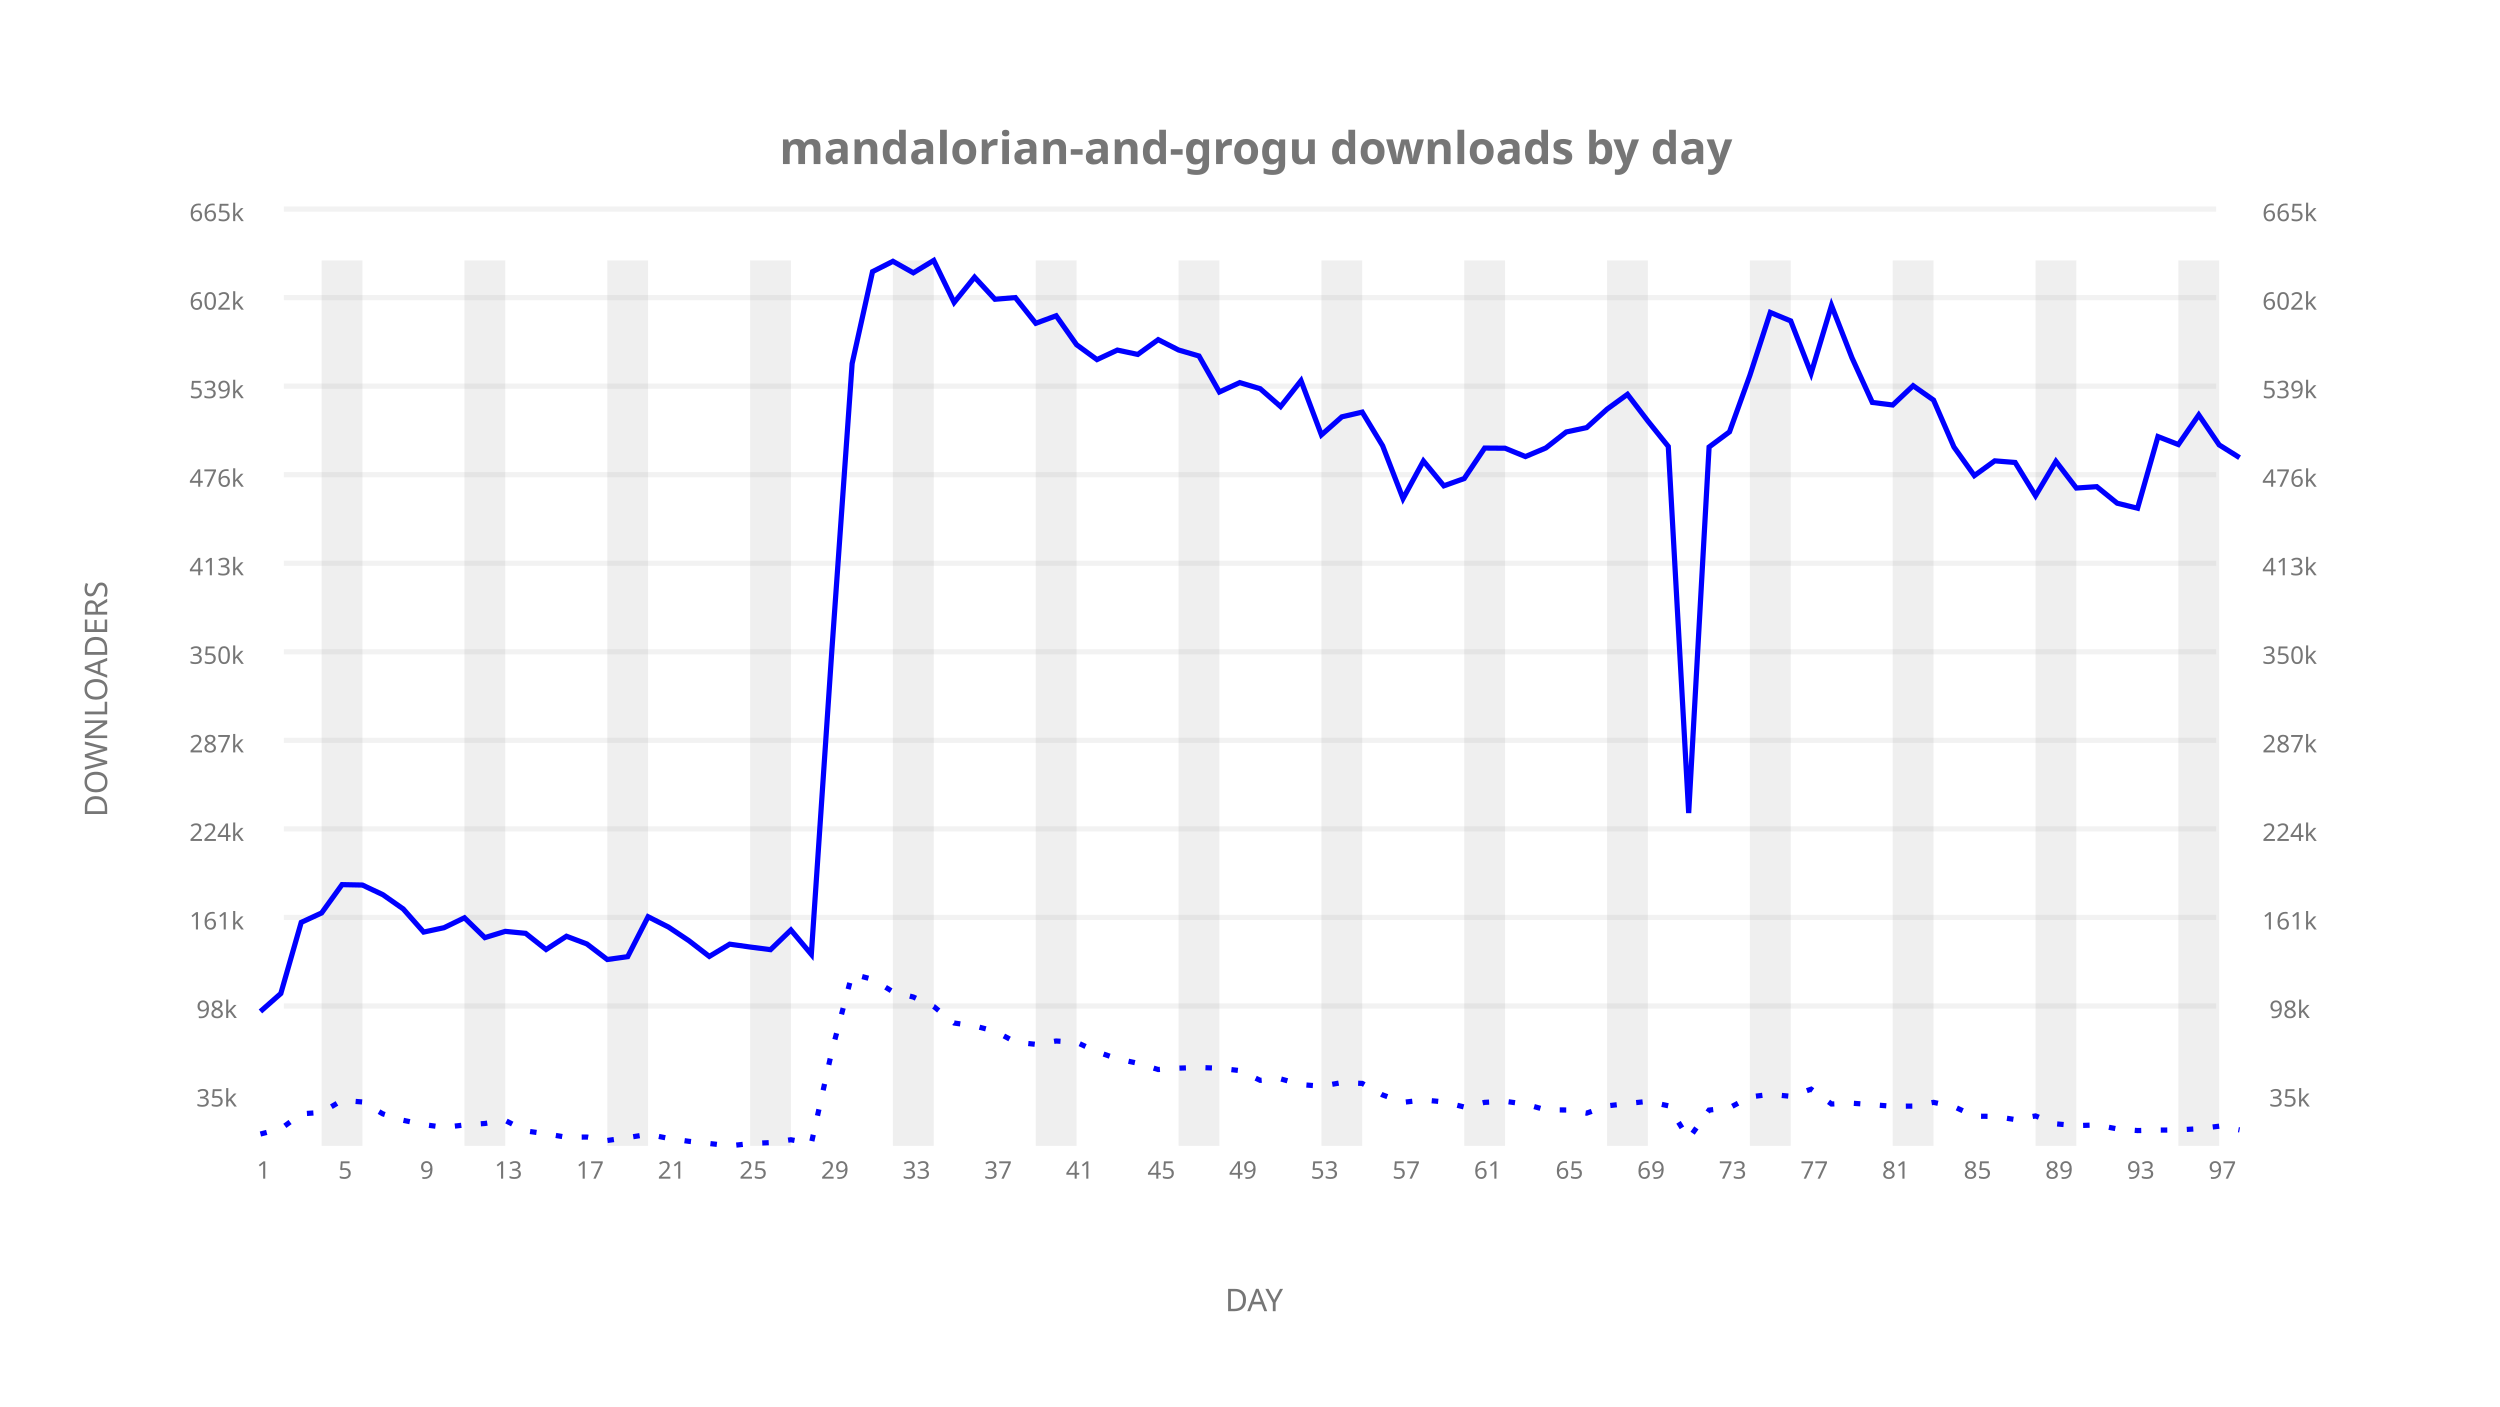
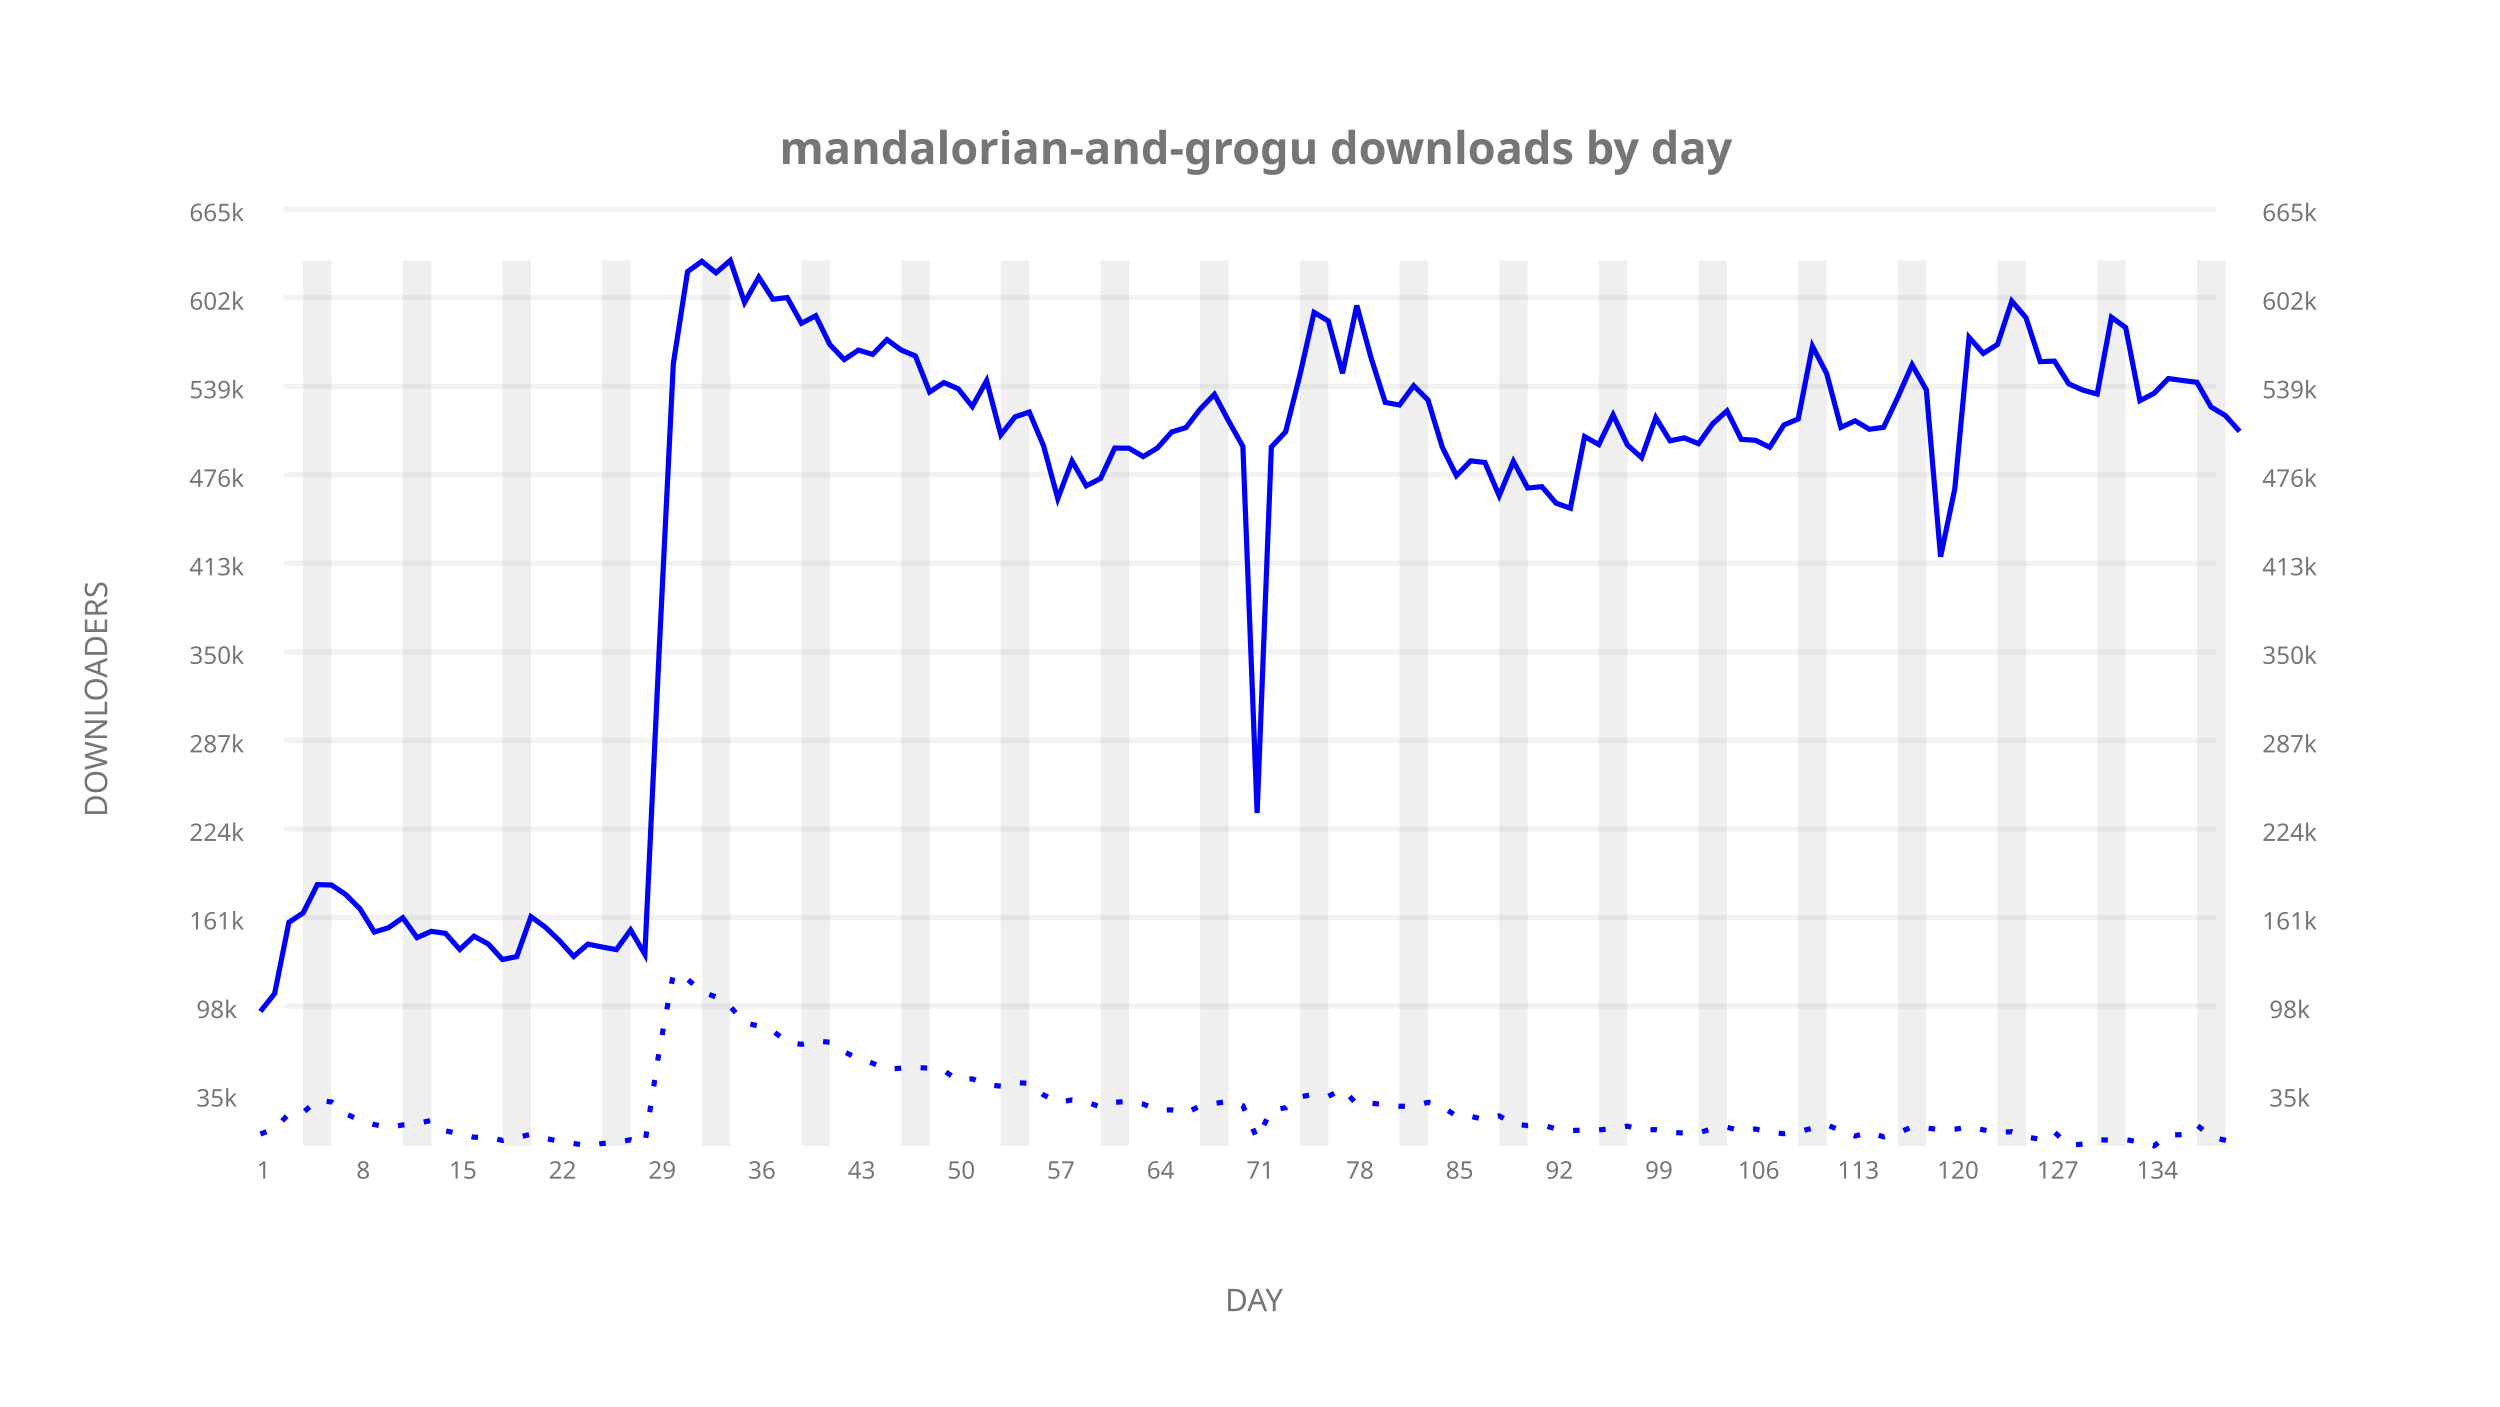
<svg xmlns="http://www.w3.org/2000/svg" xml:space="preserve" id="mandalorian-and-grogu-downloads-by-day-day" x="0px" y="0px" width="1920px" height="1080px" viewBox="0 0 1920 1080" enable-background="new 0 0 1920 1080" role="img">
  <g id="annotations">
    <text x="960" y="126" font-family="Atkinson Hyperlegible" font-size="26pt" text-anchor="middle" text-align="center" font-weight="600" font-style="normal" style="fill:rgb(118,118,118); fill-opacity:1; stroke:rgb(118,118,118); stroke-opacity:0; stroke-width:0.5"> mandalorian-and-grogu downloads by day</text>
    <g id="axes-lines">
      <text x="960" y="1007" font-family="Atkinson Hyperlegible" font-size="18pt" text-anchor="middle" text-align="center" font-weight="500" font-style="normal" style="fill:rgb(118,118,118); fill-opacity:1; stroke:rgb(118,118,118); stroke-opacity:0; stroke-width:0.5"> DAY</text>
      <text x="73" y="540" font-family="Atkinson Hyperlegible" font-size="18pt" text-anchor="middle" text-align="center" dominant-baseline="central" font-weight="500" font-style="normal" style="fill:rgb(118,118,118); fill-opacity:1; stroke:rgb(118,118,118); stroke-opacity:0; stroke-width:0.5" transform="rotate(-90,73,540)"> DOWNLOADERS</text>
    </g>
    <g id="tic-y-label-lines">
-       <line x1="218" y1="772.587" x2="1702" y2="772.587" style="fill:rgb(0,0,255); fill-opacity:0; stroke:rgb(242,242,242); stroke-opacity:1; stroke-width:4" />
-       <line x1="218" y1="704.587" x2="1702" y2="704.587" style="fill:rgb(0,0,255); fill-opacity:0; stroke:rgb(242,242,242); stroke-opacity:1; stroke-width:4" />
-       <line x1="218" y1="636.587" x2="1702" y2="636.587" style="fill:rgb(0,0,255); fill-opacity:0; stroke:rgb(242,242,242); stroke-opacity:1; stroke-width:4" />
-       <line x1="218" y1="568.587" x2="1702" y2="568.587" style="fill:rgb(0,0,255); fill-opacity:0; stroke:rgb(242,242,242); stroke-opacity:1; stroke-width:4" />
-       <line x1="218" y1="500.587" x2="1702" y2="500.587" style="fill:rgb(0,0,255); fill-opacity:0; stroke:rgb(242,242,242); stroke-opacity:1; stroke-width:4" />
-       <line x1="218" y1="432.587" x2="1702" y2="432.587" style="fill:rgb(0,0,255); fill-opacity:0; stroke:rgb(242,242,242); stroke-opacity:1; stroke-width:4" />
-       <line x1="218" y1="364.587" x2="1702" y2="364.587" style="fill:rgb(0,0,255); fill-opacity:0; stroke:rgb(242,242,242); stroke-opacity:1; stroke-width:4" />
-       <line x1="218" y1="296.587" x2="1702" y2="296.587" style="fill:rgb(0,0,255); fill-opacity:0; stroke:rgb(242,242,242); stroke-opacity:1; stroke-width:4" />
-       <line x1="218" y1="228.587" x2="1702" y2="228.587" style="fill:rgb(0,0,255); fill-opacity:0; stroke:rgb(242,242,242); stroke-opacity:1; stroke-width:4" />
-       <line x1="218" y1="160.587" x2="1702" y2="160.587" style="fill:rgb(0,0,255); fill-opacity:0; stroke:rgb(242,242,242); stroke-opacity:1; stroke-width:4" />
+       <line x1="218" y1="772.609" x2="1702" y2="772.609" style="fill:rgb(0,0,255); fill-opacity:0; stroke:rgb(242,242,242); stroke-opacity:1; stroke-width:4" />
+       <line x1="218" y1="704.609" x2="1702" y2="704.609" style="fill:rgb(0,0,255); fill-opacity:0; stroke:rgb(242,242,242); stroke-opacity:1; stroke-width:4" />
+       <line x1="218" y1="636.609" x2="1702" y2="636.609" style="fill:rgb(0,0,255); fill-opacity:0; stroke:rgb(242,242,242); stroke-opacity:1; stroke-width:4" />
+       <line x1="218" y1="568.609" x2="1702" y2="568.609" style="fill:rgb(0,0,255); fill-opacity:0; stroke:rgb(242,242,242); stroke-opacity:1; stroke-width:4" />
+       <line x1="218" y1="500.609" x2="1702" y2="500.609" style="fill:rgb(0,0,255); fill-opacity:0; stroke:rgb(242,242,242); stroke-opacity:1; stroke-width:4" />
+       <line x1="218" y1="432.609" x2="1702" y2="432.609" style="fill:rgb(0,0,255); fill-opacity:0; stroke:rgb(242,242,242); stroke-opacity:1; stroke-width:4" />
+       <line x1="218" y1="364.609" x2="1702" y2="364.609" style="fill:rgb(0,0,255); fill-opacity:0; stroke:rgb(242,242,242); stroke-opacity:1; stroke-width:4" />
+       <line x1="218" y1="296.609" x2="1702" y2="296.609" style="fill:rgb(0,0,255); fill-opacity:0; stroke:rgb(242,242,242); stroke-opacity:1; stroke-width:4" />
+       <line x1="218" y1="228.609" x2="1702" y2="228.609" style="fill:rgb(0,0,255); fill-opacity:0; stroke:rgb(242,242,242); stroke-opacity:1; stroke-width:4" />
+       <line x1="218" y1="160.609" x2="1702" y2="160.609" style="fill:rgb(0,0,255); fill-opacity:0; stroke:rgb(242,242,242); stroke-opacity:1; stroke-width:4" />
    </g>
    <g id="tic-x-labels">
      <text x="200" y="898" font-family="Atkinson Hyperlegible" font-size="14pt" text-anchor="middle" text-align="center" dominant-baseline="central" font-weight="400" font-style="normal" style="fill:rgb(118,118,118); fill-opacity:1; stroke:rgb(118,118,118); stroke-opacity:0; stroke-width:0.5"> 1</text>
-       <text x="262.68" y="898" font-family="Atkinson Hyperlegible" font-size="14pt" text-anchor="middle" text-align="center" dominant-baseline="central" font-weight="400" font-style="normal" style="fill:rgb(118,118,118); fill-opacity:1; stroke:rgb(118,118,118); stroke-opacity:0; stroke-width:0.5"> 5</text>
-       <text x="325.361" y="898" font-family="Atkinson Hyperlegible" font-size="14pt" text-anchor="middle" text-align="center" dominant-baseline="central" font-weight="400" font-style="normal" style="fill:rgb(118,118,118); fill-opacity:1; stroke:rgb(118,118,118); stroke-opacity:0; stroke-width:0.5"> 9</text>
-       <text x="388.041" y="898" font-family="Atkinson Hyperlegible" font-size="14pt" text-anchor="middle" text-align="center" dominant-baseline="central" font-weight="400" font-style="normal" style="fill:rgb(118,118,118); fill-opacity:1; stroke:rgb(118,118,118); stroke-opacity:0; stroke-width:0.5"> 13</text>
-       <text x="450.722" y="898" font-family="Atkinson Hyperlegible" font-size="14pt" text-anchor="middle" text-align="center" dominant-baseline="central" font-weight="400" font-style="normal" style="fill:rgb(118,118,118); fill-opacity:1; stroke:rgb(118,118,118); stroke-opacity:0; stroke-width:0.5"> 17</text>
-       <text x="513.402" y="898" font-family="Atkinson Hyperlegible" font-size="14pt" text-anchor="middle" text-align="center" dominant-baseline="central" font-weight="400" font-style="normal" style="fill:rgb(118,118,118); fill-opacity:1; stroke:rgb(118,118,118); stroke-opacity:0; stroke-width:0.5"> 21</text>
-       <text x="576.082" y="898" font-family="Atkinson Hyperlegible" font-size="14pt" text-anchor="middle" text-align="center" dominant-baseline="central" font-weight="400" font-style="normal" style="fill:rgb(118,118,118); fill-opacity:1; stroke:rgb(118,118,118); stroke-opacity:0; stroke-width:0.5"> 25</text>
-       <text x="638.763" y="898" font-family="Atkinson Hyperlegible" font-size="14pt" text-anchor="middle" text-align="center" dominant-baseline="central" font-weight="400" font-style="normal" style="fill:rgb(118,118,118); fill-opacity:1; stroke:rgb(118,118,118); stroke-opacity:0; stroke-width:0.5"> 29</text>
-       <text x="701.443" y="898" font-family="Atkinson Hyperlegible" font-size="14pt" text-anchor="middle" text-align="center" dominant-baseline="central" font-weight="400" font-style="normal" style="fill:rgb(118,118,118); fill-opacity:1; stroke:rgb(118,118,118); stroke-opacity:0; stroke-width:0.5"> 33</text>
-       <text x="764.124" y="898" font-family="Atkinson Hyperlegible" font-size="14pt" text-anchor="middle" text-align="center" dominant-baseline="central" font-weight="400" font-style="normal" style="fill:rgb(118,118,118); fill-opacity:1; stroke:rgb(118,118,118); stroke-opacity:0; stroke-width:0.5"> 37</text>
-       <text x="826.804" y="898" font-family="Atkinson Hyperlegible" font-size="14pt" text-anchor="middle" text-align="center" dominant-baseline="central" font-weight="400" font-style="normal" style="fill:rgb(118,118,118); fill-opacity:1; stroke:rgb(118,118,118); stroke-opacity:0; stroke-width:0.5"> 41</text>
-       <text x="889.485" y="898" font-family="Atkinson Hyperlegible" font-size="14pt" text-anchor="middle" text-align="center" dominant-baseline="central" font-weight="400" font-style="normal" style="fill:rgb(118,118,118); fill-opacity:1; stroke:rgb(118,118,118); stroke-opacity:0; stroke-width:0.5"> 45</text>
-       <text x="952.165" y="898" font-family="Atkinson Hyperlegible" font-size="14pt" text-anchor="middle" text-align="center" dominant-baseline="central" font-weight="400" font-style="normal" style="fill:rgb(118,118,118); fill-opacity:1; stroke:rgb(118,118,118); stroke-opacity:0; stroke-width:0.5"> 49</text>
-       <text x="1014.845" y="898" font-family="Atkinson Hyperlegible" font-size="14pt" text-anchor="middle" text-align="center" dominant-baseline="central" font-weight="400" font-style="normal" style="fill:rgb(118,118,118); fill-opacity:1; stroke:rgb(118,118,118); stroke-opacity:0; stroke-width:0.5"> 53</text>
-       <text x="1077.526" y="898" font-family="Atkinson Hyperlegible" font-size="14pt" text-anchor="middle" text-align="center" dominant-baseline="central" font-weight="400" font-style="normal" style="fill:rgb(118,118,118); fill-opacity:1; stroke:rgb(118,118,118); stroke-opacity:0; stroke-width:0.5"> 57</text>
-       <text x="1140.206" y="898" font-family="Atkinson Hyperlegible" font-size="14pt" text-anchor="middle" text-align="center" dominant-baseline="central" font-weight="400" font-style="normal" style="fill:rgb(118,118,118); fill-opacity:1; stroke:rgb(118,118,118); stroke-opacity:0; stroke-width:0.5"> 61</text>
-       <text x="1202.887" y="898" font-family="Atkinson Hyperlegible" font-size="14pt" text-anchor="middle" text-align="center" dominant-baseline="central" font-weight="400" font-style="normal" style="fill:rgb(118,118,118); fill-opacity:1; stroke:rgb(118,118,118); stroke-opacity:0; stroke-width:0.5"> 65</text>
-       <text x="1265.567" y="898" font-family="Atkinson Hyperlegible" font-size="14pt" text-anchor="middle" text-align="center" dominant-baseline="central" font-weight="400" font-style="normal" style="fill:rgb(118,118,118); fill-opacity:1; stroke:rgb(118,118,118); stroke-opacity:0; stroke-width:0.5"> 69</text>
-       <text x="1328.247" y="898" font-family="Atkinson Hyperlegible" font-size="14pt" text-anchor="middle" text-align="center" dominant-baseline="central" font-weight="400" font-style="normal" style="fill:rgb(118,118,118); fill-opacity:1; stroke:rgb(118,118,118); stroke-opacity:0; stroke-width:0.5"> 73</text>
-       <text x="1390.928" y="898" font-family="Atkinson Hyperlegible" font-size="14pt" text-anchor="middle" text-align="center" dominant-baseline="central" font-weight="400" font-style="normal" style="fill:rgb(118,118,118); fill-opacity:1; stroke:rgb(118,118,118); stroke-opacity:0; stroke-width:0.5"> 77</text>
-       <text x="1453.608" y="898" font-family="Atkinson Hyperlegible" font-size="14pt" text-anchor="middle" text-align="center" dominant-baseline="central" font-weight="400" font-style="normal" style="fill:rgb(118,118,118); fill-opacity:1; stroke:rgb(118,118,118); stroke-opacity:0; stroke-width:0.5"> 81</text>
-       <text x="1516.289" y="898" font-family="Atkinson Hyperlegible" font-size="14pt" text-anchor="middle" text-align="center" dominant-baseline="central" font-weight="400" font-style="normal" style="fill:rgb(118,118,118); fill-opacity:1; stroke:rgb(118,118,118); stroke-opacity:0; stroke-width:0.5"> 85</text>
-       <text x="1578.969" y="898" font-family="Atkinson Hyperlegible" font-size="14pt" text-anchor="middle" text-align="center" dominant-baseline="central" font-weight="400" font-style="normal" style="fill:rgb(118,118,118); fill-opacity:1; stroke:rgb(118,118,118); stroke-opacity:0; stroke-width:0.5"> 89</text>
-       <text x="1641.649" y="898" font-family="Atkinson Hyperlegible" font-size="14pt" text-anchor="middle" text-align="center" dominant-baseline="central" font-weight="400" font-style="normal" style="fill:rgb(118,118,118); fill-opacity:1; stroke:rgb(118,118,118); stroke-opacity:0; stroke-width:0.5"> 93</text>
-       <text x="1704.33" y="898" font-family="Atkinson Hyperlegible" font-size="14pt" text-anchor="middle" text-align="center" dominant-baseline="central" font-weight="400" font-style="normal" style="fill:rgb(118,118,118); fill-opacity:1; stroke:rgb(118,118,118); stroke-opacity:0; stroke-width:0.5"> 97</text>
+       <text x="276.547" y="898" font-family="Atkinson Hyperlegible" font-size="14pt" text-anchor="middle" text-align="center" dominant-baseline="central" font-weight="400" font-style="normal" style="fill:rgb(118,118,118); fill-opacity:1; stroke:rgb(118,118,118); stroke-opacity:0; stroke-width:0.5"> 8</text>
+       <text x="353.094" y="898" font-family="Atkinson Hyperlegible" font-size="14pt" text-anchor="middle" text-align="center" dominant-baseline="central" font-weight="400" font-style="normal" style="fill:rgb(118,118,118); fill-opacity:1; stroke:rgb(118,118,118); stroke-opacity:0; stroke-width:0.5"> 15</text>
+       <text x="429.64" y="898" font-family="Atkinson Hyperlegible" font-size="14pt" text-anchor="middle" text-align="center" dominant-baseline="central" font-weight="400" font-style="normal" style="fill:rgb(118,118,118); fill-opacity:1; stroke:rgb(118,118,118); stroke-opacity:0; stroke-width:0.5"> 22</text>
+       <text x="506.187" y="898" font-family="Atkinson Hyperlegible" font-size="14pt" text-anchor="middle" text-align="center" dominant-baseline="central" font-weight="400" font-style="normal" style="fill:rgb(118,118,118); fill-opacity:1; stroke:rgb(118,118,118); stroke-opacity:0; stroke-width:0.5"> 29</text>
+       <text x="582.734" y="898" font-family="Atkinson Hyperlegible" font-size="14pt" text-anchor="middle" text-align="center" dominant-baseline="central" font-weight="400" font-style="normal" style="fill:rgb(118,118,118); fill-opacity:1; stroke:rgb(118,118,118); stroke-opacity:0; stroke-width:0.5"> 36</text>
+       <text x="659.281" y="898" font-family="Atkinson Hyperlegible" font-size="14pt" text-anchor="middle" text-align="center" dominant-baseline="central" font-weight="400" font-style="normal" style="fill:rgb(118,118,118); fill-opacity:1; stroke:rgb(118,118,118); stroke-opacity:0; stroke-width:0.5"> 43</text>
+       <text x="735.827" y="898" font-family="Atkinson Hyperlegible" font-size="14pt" text-anchor="middle" text-align="center" dominant-baseline="central" font-weight="400" font-style="normal" style="fill:rgb(118,118,118); fill-opacity:1; stroke:rgb(118,118,118); stroke-opacity:0; stroke-width:0.5"> 50</text>
+       <text x="812.374" y="898" font-family="Atkinson Hyperlegible" font-size="14pt" text-anchor="middle" text-align="center" dominant-baseline="central" font-weight="400" font-style="normal" style="fill:rgb(118,118,118); fill-opacity:1; stroke:rgb(118,118,118); stroke-opacity:0; stroke-width:0.5"> 57</text>
+       <text x="888.921" y="898" font-family="Atkinson Hyperlegible" font-size="14pt" text-anchor="middle" text-align="center" dominant-baseline="central" font-weight="400" font-style="normal" style="fill:rgb(118,118,118); fill-opacity:1; stroke:rgb(118,118,118); stroke-opacity:0; stroke-width:0.5"> 64</text>
+       <text x="965.468" y="898" font-family="Atkinson Hyperlegible" font-size="14pt" text-anchor="middle" text-align="center" dominant-baseline="central" font-weight="400" font-style="normal" style="fill:rgb(118,118,118); fill-opacity:1; stroke:rgb(118,118,118); stroke-opacity:0; stroke-width:0.5"> 71</text>
+       <text x="1042.014" y="898" font-family="Atkinson Hyperlegible" font-size="14pt" text-anchor="middle" text-align="center" dominant-baseline="central" font-weight="400" font-style="normal" style="fill:rgb(118,118,118); fill-opacity:1; stroke:rgb(118,118,118); stroke-opacity:0; stroke-width:0.5"> 78</text>
+       <text x="1118.561" y="898" font-family="Atkinson Hyperlegible" font-size="14pt" text-anchor="middle" text-align="center" dominant-baseline="central" font-weight="400" font-style="normal" style="fill:rgb(118,118,118); fill-opacity:1; stroke:rgb(118,118,118); stroke-opacity:0; stroke-width:0.5"> 85</text>
+       <text x="1195.108" y="898" font-family="Atkinson Hyperlegible" font-size="14pt" text-anchor="middle" text-align="center" dominant-baseline="central" font-weight="400" font-style="normal" style="fill:rgb(118,118,118); fill-opacity:1; stroke:rgb(118,118,118); stroke-opacity:0; stroke-width:0.5"> 92</text>
+       <text x="1271.655" y="898" font-family="Atkinson Hyperlegible" font-size="14pt" text-anchor="middle" text-align="center" dominant-baseline="central" font-weight="400" font-style="normal" style="fill:rgb(118,118,118); fill-opacity:1; stroke:rgb(118,118,118); stroke-opacity:0; stroke-width:0.5"> 99</text>
+       <text x="1348.201" y="898" font-family="Atkinson Hyperlegible" font-size="14pt" text-anchor="middle" text-align="center" dominant-baseline="central" font-weight="400" font-style="normal" style="fill:rgb(118,118,118); fill-opacity:1; stroke:rgb(118,118,118); stroke-opacity:0; stroke-width:0.5"> 106</text>
+       <text x="1424.748" y="898" font-family="Atkinson Hyperlegible" font-size="14pt" text-anchor="middle" text-align="center" dominant-baseline="central" font-weight="400" font-style="normal" style="fill:rgb(118,118,118); fill-opacity:1; stroke:rgb(118,118,118); stroke-opacity:0; stroke-width:0.5"> 113</text>
+       <text x="1501.295" y="898" font-family="Atkinson Hyperlegible" font-size="14pt" text-anchor="middle" text-align="center" dominant-baseline="central" font-weight="400" font-style="normal" style="fill:rgb(118,118,118); fill-opacity:1; stroke:rgb(118,118,118); stroke-opacity:0; stroke-width:0.5"> 120</text>
+       <text x="1577.842" y="898" font-family="Atkinson Hyperlegible" font-size="14pt" text-anchor="middle" text-align="center" dominant-baseline="central" font-weight="400" font-style="normal" style="fill:rgb(118,118,118); fill-opacity:1; stroke:rgb(118,118,118); stroke-opacity:0; stroke-width:0.5"> 127</text>
+       <text x="1654.388" y="898" font-family="Atkinson Hyperlegible" font-size="14pt" text-anchor="middle" text-align="center" dominant-baseline="central" font-weight="400" font-style="normal" style="fill:rgb(118,118,118); fill-opacity:1; stroke:rgb(118,118,118); stroke-opacity:0; stroke-width:0.5"> 134</text>
    </g>
    <g id="tic-y-labels">
-       <text x="164" y="842.587" font-family="Atkinson Hyperlegible" font-size="14pt" text-anchor="middle" text-align="center" dominant-baseline="central" font-weight="400" font-style="normal" style="fill:rgb(118,118,118); fill-opacity:1; stroke:rgb(118,118,118); stroke-opacity:0; stroke-width:0.5"> 35k</text>
-       <text x="1756" y="842.587" font-family="Atkinson Hyperlegible" font-size="14pt" text-anchor="middle" text-align="center" dominant-baseline="central" font-weight="400" font-style="normal" style="fill:rgb(118,118,118); fill-opacity:1; stroke:rgb(118,118,118); stroke-opacity:0; stroke-width:0.5"> 35k</text>
-       <text x="164" y="774.587" font-family="Atkinson Hyperlegible" font-size="14pt" text-anchor="middle" text-align="center" dominant-baseline="central" font-weight="400" font-style="normal" style="fill:rgb(118,118,118); fill-opacity:1; stroke:rgb(118,118,118); stroke-opacity:0; stroke-width:0.5"> 98k</text>
-       <text x="1756" y="774.587" font-family="Atkinson Hyperlegible" font-size="14pt" text-anchor="middle" text-align="center" dominant-baseline="central" font-weight="400" font-style="normal" style="fill:rgb(118,118,118); fill-opacity:1; stroke:rgb(118,118,118); stroke-opacity:0; stroke-width:0.5"> 98k</text>
-       <text x="164" y="706.587" font-family="Atkinson Hyperlegible" font-size="14pt" text-anchor="middle" text-align="center" dominant-baseline="central" font-weight="400" font-style="normal" style="fill:rgb(118,118,118); fill-opacity:1; stroke:rgb(118,118,118); stroke-opacity:0; stroke-width:0.5"> 161k</text>
-       <text x="1756" y="706.587" font-family="Atkinson Hyperlegible" font-size="14pt" text-anchor="middle" text-align="center" dominant-baseline="central" font-weight="400" font-style="normal" style="fill:rgb(118,118,118); fill-opacity:1; stroke:rgb(118,118,118); stroke-opacity:0; stroke-width:0.5"> 161k</text>
-       <text x="164" y="638.587" font-family="Atkinson Hyperlegible" font-size="14pt" text-anchor="middle" text-align="center" dominant-baseline="central" font-weight="400" font-style="normal" style="fill:rgb(118,118,118); fill-opacity:1; stroke:rgb(118,118,118); stroke-opacity:0; stroke-width:0.5"> 224k</text>
-       <text x="1756" y="638.587" font-family="Atkinson Hyperlegible" font-size="14pt" text-anchor="middle" text-align="center" dominant-baseline="central" font-weight="400" font-style="normal" style="fill:rgb(118,118,118); fill-opacity:1; stroke:rgb(118,118,118); stroke-opacity:0; stroke-width:0.5"> 224k</text>
-       <text x="164" y="570.587" font-family="Atkinson Hyperlegible" font-size="14pt" text-anchor="middle" text-align="center" dominant-baseline="central" font-weight="400" font-style="normal" style="fill:rgb(118,118,118); fill-opacity:1; stroke:rgb(118,118,118); stroke-opacity:0; stroke-width:0.5"> 287k</text>
-       <text x="1756" y="570.587" font-family="Atkinson Hyperlegible" font-size="14pt" text-anchor="middle" text-align="center" dominant-baseline="central" font-weight="400" font-style="normal" style="fill:rgb(118,118,118); fill-opacity:1; stroke:rgb(118,118,118); stroke-opacity:0; stroke-width:0.5"> 287k</text>
-       <text x="164" y="502.587" font-family="Atkinson Hyperlegible" font-size="14pt" text-anchor="middle" text-align="center" dominant-baseline="central" font-weight="400" font-style="normal" style="fill:rgb(118,118,118); fill-opacity:1; stroke:rgb(118,118,118); stroke-opacity:0; stroke-width:0.5"> 350k</text>
-       <text x="1756" y="502.587" font-family="Atkinson Hyperlegible" font-size="14pt" text-anchor="middle" text-align="center" dominant-baseline="central" font-weight="400" font-style="normal" style="fill:rgb(118,118,118); fill-opacity:1; stroke:rgb(118,118,118); stroke-opacity:0; stroke-width:0.5"> 350k</text>
-       <text x="164" y="434.587" font-family="Atkinson Hyperlegible" font-size="14pt" text-anchor="middle" text-align="center" dominant-baseline="central" font-weight="400" font-style="normal" style="fill:rgb(118,118,118); fill-opacity:1; stroke:rgb(118,118,118); stroke-opacity:0; stroke-width:0.5"> 413k</text>
-       <text x="1756" y="434.587" font-family="Atkinson Hyperlegible" font-size="14pt" text-anchor="middle" text-align="center" dominant-baseline="central" font-weight="400" font-style="normal" style="fill:rgb(118,118,118); fill-opacity:1; stroke:rgb(118,118,118); stroke-opacity:0; stroke-width:0.5"> 413k</text>
-       <text x="164" y="366.587" font-family="Atkinson Hyperlegible" font-size="14pt" text-anchor="middle" text-align="center" dominant-baseline="central" font-weight="400" font-style="normal" style="fill:rgb(118,118,118); fill-opacity:1; stroke:rgb(118,118,118); stroke-opacity:0; stroke-width:0.5"> 476k</text>
-       <text x="1756" y="366.587" font-family="Atkinson Hyperlegible" font-size="14pt" text-anchor="middle" text-align="center" dominant-baseline="central" font-weight="400" font-style="normal" style="fill:rgb(118,118,118); fill-opacity:1; stroke:rgb(118,118,118); stroke-opacity:0; stroke-width:0.5"> 476k</text>
-       <text x="164" y="298.587" font-family="Atkinson Hyperlegible" font-size="14pt" text-anchor="middle" text-align="center" dominant-baseline="central" font-weight="400" font-style="normal" style="fill:rgb(118,118,118); fill-opacity:1; stroke:rgb(118,118,118); stroke-opacity:0; stroke-width:0.5"> 539k</text>
-       <text x="1756" y="298.587" font-family="Atkinson Hyperlegible" font-size="14pt" text-anchor="middle" text-align="center" dominant-baseline="central" font-weight="400" font-style="normal" style="fill:rgb(118,118,118); fill-opacity:1; stroke:rgb(118,118,118); stroke-opacity:0; stroke-width:0.5"> 539k</text>
-       <text x="164" y="230.587" font-family="Atkinson Hyperlegible" font-size="14pt" text-anchor="middle" text-align="center" dominant-baseline="central" font-weight="400" font-style="normal" style="fill:rgb(118,118,118); fill-opacity:1; stroke:rgb(118,118,118); stroke-opacity:0; stroke-width:0.5"> 602k</text>
-       <text x="1756" y="230.587" font-family="Atkinson Hyperlegible" font-size="14pt" text-anchor="middle" text-align="center" dominant-baseline="central" font-weight="400" font-style="normal" style="fill:rgb(118,118,118); fill-opacity:1; stroke:rgb(118,118,118); stroke-opacity:0; stroke-width:0.5"> 602k</text>
-       <text x="164" y="162.587" font-family="Atkinson Hyperlegible" font-size="14pt" text-anchor="middle" text-align="center" dominant-baseline="central" font-weight="400" font-style="normal" style="fill:rgb(118,118,118); fill-opacity:1; stroke:rgb(118,118,118); stroke-opacity:0; stroke-width:0.5"> 665k</text>
-       <text x="1756" y="162.587" font-family="Atkinson Hyperlegible" font-size="14pt" text-anchor="middle" text-align="center" dominant-baseline="central" font-weight="400" font-style="normal" style="fill:rgb(118,118,118); fill-opacity:1; stroke:rgb(118,118,118); stroke-opacity:0; stroke-width:0.5"> 665k</text>
+       <text x="164" y="842.609" font-family="Atkinson Hyperlegible" font-size="14pt" text-anchor="middle" text-align="center" dominant-baseline="central" font-weight="400" font-style="normal" style="fill:rgb(118,118,118); fill-opacity:1; stroke:rgb(118,118,118); stroke-opacity:0; stroke-width:0.5"> 35k</text>
+       <text x="1756" y="842.609" font-family="Atkinson Hyperlegible" font-size="14pt" text-anchor="middle" text-align="center" dominant-baseline="central" font-weight="400" font-style="normal" style="fill:rgb(118,118,118); fill-opacity:1; stroke:rgb(118,118,118); stroke-opacity:0; stroke-width:0.5"> 35k</text>
+       <text x="164" y="774.609" font-family="Atkinson Hyperlegible" font-size="14pt" text-anchor="middle" text-align="center" dominant-baseline="central" font-weight="400" font-style="normal" style="fill:rgb(118,118,118); fill-opacity:1; stroke:rgb(118,118,118); stroke-opacity:0; stroke-width:0.5"> 98k</text>
+       <text x="1756" y="774.609" font-family="Atkinson Hyperlegible" font-size="14pt" text-anchor="middle" text-align="center" dominant-baseline="central" font-weight="400" font-style="normal" style="fill:rgb(118,118,118); fill-opacity:1; stroke:rgb(118,118,118); stroke-opacity:0; stroke-width:0.5"> 98k</text>
+       <text x="164" y="706.609" font-family="Atkinson Hyperlegible" font-size="14pt" text-anchor="middle" text-align="center" dominant-baseline="central" font-weight="400" font-style="normal" style="fill:rgb(118,118,118); fill-opacity:1; stroke:rgb(118,118,118); stroke-opacity:0; stroke-width:0.5"> 161k</text>
+       <text x="1756" y="706.609" font-family="Atkinson Hyperlegible" font-size="14pt" text-anchor="middle" text-align="center" dominant-baseline="central" font-weight="400" font-style="normal" style="fill:rgb(118,118,118); fill-opacity:1; stroke:rgb(118,118,118); stroke-opacity:0; stroke-width:0.5"> 161k</text>
+       <text x="164" y="638.609" font-family="Atkinson Hyperlegible" font-size="14pt" text-anchor="middle" text-align="center" dominant-baseline="central" font-weight="400" font-style="normal" style="fill:rgb(118,118,118); fill-opacity:1; stroke:rgb(118,118,118); stroke-opacity:0; stroke-width:0.5"> 224k</text>
+       <text x="1756" y="638.609" font-family="Atkinson Hyperlegible" font-size="14pt" text-anchor="middle" text-align="center" dominant-baseline="central" font-weight="400" font-style="normal" style="fill:rgb(118,118,118); fill-opacity:1; stroke:rgb(118,118,118); stroke-opacity:0; stroke-width:0.5"> 224k</text>
+       <text x="164" y="570.609" font-family="Atkinson Hyperlegible" font-size="14pt" text-anchor="middle" text-align="center" dominant-baseline="central" font-weight="400" font-style="normal" style="fill:rgb(118,118,118); fill-opacity:1; stroke:rgb(118,118,118); stroke-opacity:0; stroke-width:0.5"> 287k</text>
+       <text x="1756" y="570.609" font-family="Atkinson Hyperlegible" font-size="14pt" text-anchor="middle" text-align="center" dominant-baseline="central" font-weight="400" font-style="normal" style="fill:rgb(118,118,118); fill-opacity:1; stroke:rgb(118,118,118); stroke-opacity:0; stroke-width:0.5"> 287k</text>
+       <text x="164" y="502.609" font-family="Atkinson Hyperlegible" font-size="14pt" text-anchor="middle" text-align="center" dominant-baseline="central" font-weight="400" font-style="normal" style="fill:rgb(118,118,118); fill-opacity:1; stroke:rgb(118,118,118); stroke-opacity:0; stroke-width:0.5"> 350k</text>
+       <text x="1756" y="502.609" font-family="Atkinson Hyperlegible" font-size="14pt" text-anchor="middle" text-align="center" dominant-baseline="central" font-weight="400" font-style="normal" style="fill:rgb(118,118,118); fill-opacity:1; stroke:rgb(118,118,118); stroke-opacity:0; stroke-width:0.5"> 350k</text>
+       <text x="164" y="434.609" font-family="Atkinson Hyperlegible" font-size="14pt" text-anchor="middle" text-align="center" dominant-baseline="central" font-weight="400" font-style="normal" style="fill:rgb(118,118,118); fill-opacity:1; stroke:rgb(118,118,118); stroke-opacity:0; stroke-width:0.5"> 413k</text>
+       <text x="1756" y="434.609" font-family="Atkinson Hyperlegible" font-size="14pt" text-anchor="middle" text-align="center" dominant-baseline="central" font-weight="400" font-style="normal" style="fill:rgb(118,118,118); fill-opacity:1; stroke:rgb(118,118,118); stroke-opacity:0; stroke-width:0.5"> 413k</text>
+       <text x="164" y="366.609" font-family="Atkinson Hyperlegible" font-size="14pt" text-anchor="middle" text-align="center" dominant-baseline="central" font-weight="400" font-style="normal" style="fill:rgb(118,118,118); fill-opacity:1; stroke:rgb(118,118,118); stroke-opacity:0; stroke-width:0.5"> 476k</text>
+       <text x="1756" y="366.609" font-family="Atkinson Hyperlegible" font-size="14pt" text-anchor="middle" text-align="center" dominant-baseline="central" font-weight="400" font-style="normal" style="fill:rgb(118,118,118); fill-opacity:1; stroke:rgb(118,118,118); stroke-opacity:0; stroke-width:0.5"> 476k</text>
+       <text x="164" y="298.609" font-family="Atkinson Hyperlegible" font-size="14pt" text-anchor="middle" text-align="center" dominant-baseline="central" font-weight="400" font-style="normal" style="fill:rgb(118,118,118); fill-opacity:1; stroke:rgb(118,118,118); stroke-opacity:0; stroke-width:0.5"> 539k</text>
+       <text x="1756" y="298.609" font-family="Atkinson Hyperlegible" font-size="14pt" text-anchor="middle" text-align="center" dominant-baseline="central" font-weight="400" font-style="normal" style="fill:rgb(118,118,118); fill-opacity:1; stroke:rgb(118,118,118); stroke-opacity:0; stroke-width:0.5"> 539k</text>
+       <text x="164" y="230.609" font-family="Atkinson Hyperlegible" font-size="14pt" text-anchor="middle" text-align="center" dominant-baseline="central" font-weight="400" font-style="normal" style="fill:rgb(118,118,118); fill-opacity:1; stroke:rgb(118,118,118); stroke-opacity:0; stroke-width:0.5"> 602k</text>
+       <text x="1756" y="230.609" font-family="Atkinson Hyperlegible" font-size="14pt" text-anchor="middle" text-align="center" dominant-baseline="central" font-weight="400" font-style="normal" style="fill:rgb(118,118,118); fill-opacity:1; stroke:rgb(118,118,118); stroke-opacity:0; stroke-width:0.5"> 602k</text>
+       <text x="164" y="162.609" font-family="Atkinson Hyperlegible" font-size="14pt" text-anchor="middle" text-align="center" dominant-baseline="central" font-weight="400" font-style="normal" style="fill:rgb(118,118,118); fill-opacity:1; stroke:rgb(118,118,118); stroke-opacity:0; stroke-width:0.5"> 665k</text>
+       <text x="1756" y="162.609" font-family="Atkinson Hyperlegible" font-size="14pt" text-anchor="middle" text-align="center" dominant-baseline="central" font-weight="400" font-style="normal" style="fill:rgb(118,118,118); fill-opacity:1; stroke:rgb(118,118,118); stroke-opacity:0; stroke-width:0.5"> 665k</text>
    </g>
  </g>
  <g id="weekend-bands-mandalorian-and-grogu downloads by day">
-     <rect x="247.01" y="200" width="31.34" height="680" style="fill:rgb(148,148,148); fill-opacity:0.15; stroke:rgb(148,148,148); stroke-opacity:0; stroke-width:0" />
-     <rect x="356.701" y="200" width="31.34" height="680" style="fill:rgb(148,148,148); fill-opacity:0.15; stroke:rgb(148,148,148); stroke-opacity:0; stroke-width:0" />
-     <rect x="466.392" y="200" width="31.34" height="680" style="fill:rgb(148,148,148); fill-opacity:0.15; stroke:rgb(148,148,148); stroke-opacity:0; stroke-width:0" />
-     <rect x="576.082" y="200" width="31.34" height="680" style="fill:rgb(148,148,148); fill-opacity:0.15; stroke:rgb(148,148,148); stroke-opacity:0; stroke-width:0" />
-     <rect x="685.773" y="200" width="31.34" height="680" style="fill:rgb(148,148,148); fill-opacity:0.15; stroke:rgb(148,148,148); stroke-opacity:0; stroke-width:0" />
-     <rect x="795.464" y="200" width="31.34" height="680" style="fill:rgb(148,148,148); fill-opacity:0.15; stroke:rgb(148,148,148); stroke-opacity:0; stroke-width:0" />
-     <rect x="905.155" y="200" width="31.34" height="680" style="fill:rgb(148,148,148); fill-opacity:0.15; stroke:rgb(148,148,148); stroke-opacity:0; stroke-width:0" />
-     <rect x="1014.845" y="200" width="31.34" height="680" style="fill:rgb(148,148,148); fill-opacity:0.15; stroke:rgb(148,148,148); stroke-opacity:0; stroke-width:0" />
-     <rect x="1124.536" y="200" width="31.34" height="680" style="fill:rgb(148,148,148); fill-opacity:0.15; stroke:rgb(148,148,148); stroke-opacity:0; stroke-width:0" />
-     <rect x="1234.227" y="200" width="31.34" height="680" style="fill:rgb(148,148,148); fill-opacity:0.15; stroke:rgb(148,148,148); stroke-opacity:0; stroke-width:0" />
-     <rect x="1343.918" y="200" width="31.34" height="680" style="fill:rgb(148,148,148); fill-opacity:0.15; stroke:rgb(148,148,148); stroke-opacity:0; stroke-width:0" />
-     <rect x="1453.608" y="200" width="31.34" height="680" style="fill:rgb(148,148,148); fill-opacity:0.15; stroke:rgb(148,148,148); stroke-opacity:0; stroke-width:0" />
-     <rect x="1563.299" y="200" width="31.34" height="680" style="fill:rgb(148,148,148); fill-opacity:0.15; stroke:rgb(148,148,148); stroke-opacity:0; stroke-width:0" />
-     <rect x="1672.99" y="200" width="31.34" height="680" style="fill:rgb(148,148,148); fill-opacity:0.15; stroke:rgb(148,148,148); stroke-opacity:0; stroke-width:0" />
+     <rect x="232.806" y="200" width="21.871" height="680" style="fill:rgb(148,148,148); fill-opacity:0.15; stroke:rgb(148,148,148); stroke-opacity:0; stroke-width:0" />
+     <rect x="309.353" y="200" width="21.871" height="680" style="fill:rgb(148,148,148); fill-opacity:0.15; stroke:rgb(148,148,148); stroke-opacity:0; stroke-width:0" />
+     <rect x="385.899" y="200" width="21.871" height="680" style="fill:rgb(148,148,148); fill-opacity:0.15; stroke:rgb(148,148,148); stroke-opacity:0; stroke-width:0" />
+     <rect x="462.446" y="200" width="21.871" height="680" style="fill:rgb(148,148,148); fill-opacity:0.15; stroke:rgb(148,148,148); stroke-opacity:0; stroke-width:0" />
+     <rect x="538.993" y="200" width="21.871" height="680" style="fill:rgb(148,148,148); fill-opacity:0.15; stroke:rgb(148,148,148); stroke-opacity:0; stroke-width:0" />
+     <rect x="615.54" y="200" width="21.871" height="680" style="fill:rgb(148,148,148); fill-opacity:0.15; stroke:rgb(148,148,148); stroke-opacity:0; stroke-width:0" />
+     <rect x="692.086" y="200" width="21.871" height="680" style="fill:rgb(148,148,148); fill-opacity:0.15; stroke:rgb(148,148,148); stroke-opacity:0; stroke-width:0" />
+     <rect x="768.633" y="200" width="21.871" height="680" style="fill:rgb(148,148,148); fill-opacity:0.15; stroke:rgb(148,148,148); stroke-opacity:0; stroke-width:0" />
+     <rect x="845.18" y="200" width="21.871" height="680" style="fill:rgb(148,148,148); fill-opacity:0.15; stroke:rgb(148,148,148); stroke-opacity:0; stroke-width:0" />
+     <rect x="921.727" y="200" width="21.871" height="680" style="fill:rgb(148,148,148); fill-opacity:0.15; stroke:rgb(148,148,148); stroke-opacity:0; stroke-width:0" />
+     <rect x="998.273" y="200" width="21.871" height="680" style="fill:rgb(148,148,148); fill-opacity:0.15; stroke:rgb(148,148,148); stroke-opacity:0; stroke-width:0" />
+     <rect x="1074.82" y="200" width="21.871" height="680" style="fill:rgb(148,148,148); fill-opacity:0.15; stroke:rgb(148,148,148); stroke-opacity:0; stroke-width:0" />
+     <rect x="1151.367" y="200" width="21.871" height="680" style="fill:rgb(148,148,148); fill-opacity:0.15; stroke:rgb(148,148,148); stroke-opacity:0; stroke-width:0" />
+     <rect x="1227.914" y="200" width="21.871" height="680" style="fill:rgb(148,148,148); fill-opacity:0.15; stroke:rgb(148,148,148); stroke-opacity:0; stroke-width:0" />
+     <rect x="1304.46" y="200" width="21.871" height="680" style="fill:rgb(148,148,148); fill-opacity:0.15; stroke:rgb(148,148,148); stroke-opacity:0; stroke-width:0" />
+     <rect x="1381.007" y="200" width="21.871" height="680" style="fill:rgb(148,148,148); fill-opacity:0.15; stroke:rgb(148,148,148); stroke-opacity:0; stroke-width:0" />
+     <rect x="1457.554" y="200" width="21.871" height="680" style="fill:rgb(148,148,148); fill-opacity:0.15; stroke:rgb(148,148,148); stroke-opacity:0; stroke-width:0" />
+     <rect x="1534.101" y="200" width="21.871" height="680" style="fill:rgb(148,148,148); fill-opacity:0.15; stroke:rgb(148,148,148); stroke-opacity:0; stroke-width:0" />
+     <rect x="1610.647" y="200" width="21.871" height="680" style="fill:rgb(148,148,148); fill-opacity:0.15; stroke:rgb(148,148,148); stroke-opacity:0; stroke-width:0" />
+     <rect x="1687.194" y="200" width="21.871" height="680" style="fill:rgb(148,148,148); fill-opacity:0.15; stroke:rgb(148,148,148); stroke-opacity:0; stroke-width:0" />
  </g>
  <g id="polyline-mandalorian-and-grogu downloads by day">
-     <polyline points="200,776.811 215.67,763.007 231.34,708.388 247.01,701.135 262.68,679.389 278.351,679.719 294.021,687.109 309.691,698.08 325.361,715.84 341.031,712.463 356.701,704.865 372.371,720.101 388.041,715.285 403.711,716.81 419.381,729.214 435.052,719.028 450.722,724.967 466.392,736.903 482.062,734.714 497.732,704.053 513.402,711.983 529.072,722.436 544.742,734.539 560.412,725.124 576.082,727.316 591.753,729.342 607.423,714.237 623.093,732.948 638.763,500.939 654.433,279.238 670.103,208.63 685.773,200.683 701.443,209.509 717.113,200 732.784,232.295 748.454,212.873 764.124,229.831 779.794,228.542 795.464,248.292 811.134,242.508 826.804,264.742 842.474,276.166 858.144,268.865 873.814,272.199 889.485,260.854 905.155,268.802 920.825,273.406 936.495,301.04 952.165,293.838 967.835,298.536 983.505,312.247 999.175,292.359 1014.85,334.001 1030.52,320.139 1046.19,316.499 1061.86,342.378 1077.53,382.918 1093.2,354.06 1108.87,373.11 1124.54,367.509 1140.21,344.114 1155.88,344.241 1171.55,350.64 1187.22,344.023 1202.89,331.762 1218.56,328.404 1234.23,314.225 1249.9,302.849 1265.57,323.366 1281.24,342.869 1296.91,624.403 1312.58,343.301 1328.25,331.658 1343.92,288.242 1359.59,239.974 1375.26,246.46 1390.93,286.696 1406.6,234.596 1422.27,274.708 1437.94,309.07 1453.61,311.039 1469.28,296.238 1484.95,307.238 1500.62,343.291 1516.29,365.274 1531.96,353.936 1547.63,355.179 1563.3,380.716 1578.97,354.346 1594.64,374.814 1610.31,373.764 1625.98,386.457 1641.65,390.326 1657.32,335.304 1672.99,341.405 1688.66,318.647 1704.33,341.671 1720,351.493 " style="fill:rgb(0,0,255); fill-opacity:0; stroke:rgb(0,0,255); stroke-opacity:1; stroke-width:4" />
+     <polyline points="200,776.794 210.935,762.99 221.871,708.373 232.806,701.12 243.741,679.375 254.676,679.705 265.612,687.094 276.547,698.065 287.482,715.825 298.417,712.448 309.353,704.85 320.288,720.085 331.223,715.27 342.158,716.794 353.094,729.198 364.029,719.012 374.964,724.951 385.899,736.887 396.835,734.698 407.77,704.038 418.705,711.968 429.64,722.421 440.576,734.523 451.511,725.108 462.446,727.3 473.381,729.326 484.317,714.221 495.252,732.932 506.187,500.93 517.122,279.236 528.058,208.629 538.993,200.683 549.928,209.508 560.863,200 571.799,232.294 582.734,212.872 593.669,229.831 604.604,228.541 615.54,248.291 626.475,242.507 637.41,264.74 648.345,276.164 659.281,268.863 670.216,272.197 681.151,260.853 692.086,268.799 703.022,273.404 713.957,301.037 724.892,293.835 735.827,298.533 746.763,312.243 757.698,292.357 768.633,333.997 779.568,320.135 790.504,316.496 801.439,342.373 812.374,382.912 823.309,354.056 834.245,373.104 845.18,367.504 856.115,344.11 867.05,344.237 877.986,350.635 888.921,344.019 899.856,331.758 910.791,328.4 921.727,314.222 932.662,302.846 943.597,323.362 954.532,342.865 965.468,624.39 976.403,343.296 987.338,331.654 998.273,288.24 1009.21,239.973 1020.14,246.459 1031.08,286.693 1042.01,234.595 1052.95,274.706 1063.88,309.067 1074.82,311.036 1085.76,296.235 1096.69,307.235 1107.63,343.287 1118.56,365.269 1129.5,353.932 1140.43,355.175 1151.37,380.711 1162.3,354.341 1173.24,374.809 1184.17,373.759 1195.11,386.451 1206.04,390.32 1216.98,335.3 1227.91,341.401 1238.85,318.644 1249.78,341.667 1260.72,351.488 1271.65,320.709 1282.59,338.513 1293.53,336.286 1304.46,340.771 1315.4,325.398 1326.33,315.524 1337.27,337.395 1348.2,338.141 1359.14,343.469 1370.07,326.328 1381.01,321.764 1391.94,265.898 1402.88,286.892 1413.81,328.196 1424.75,323.227 1435.68,329.664 1446.62,328.192 1457.55,305.085 1468.49,280.129 1479.42,299.433 1490.36,427.554 1501.29,375.39 1512.23,259.071 1523.17,271.415 1534.1,264.496 1545.04,231.233 1555.97,244.01 1566.91,277.73 1577.84,277.353 1588.78,294.775 1599.71,299.632 1610.65,302.611 1621.58,243.668 1632.52,251.563 1643.45,307.706 1654.39,302.019 1665.32,290.736 1676.26,292.225 1687.19,293.601 1698.13,312.612 1709.06,319.095 1720,331.313 " style="fill:rgb(0,0,255); fill-opacity:0; stroke:rgb(0,0,255); stroke-opacity:1; stroke-width:4" />
  </g>
  <g id="polyline-mandalorian-and-grogu downloads by day uploaders">
-     <polyline points="200,870.937 215.67,866.94 231.34,855.417 247.01,854.358 262.68,845.091 278.351,846.311 294.021,855.456 309.691,860.392 325.361,863.693 341.031,865.787 356.701,863.983 372.371,862.833 388.041,860.496 403.711,868.546 419.381,870.745 435.052,873.415 450.722,873.258 466.392,875.899 482.062,873.653 497.732,871.162 513.402,874.269 529.072,876.534 544.742,878.199 560.412,880 576.082,878.248 591.753,877.52 607.423,875.337 623.093,878.207 638.763,807.679 654.433,748.012 670.103,752.103 685.773,761.683 701.443,765.713 717.113,772.992 732.784,785.672 748.454,787.943 764.124,791.942 779.794,800.317 795.464,802.066 811.134,799.499 826.804,800.473 842.474,807.775 858.144,813.196 873.814,816.578 889.485,821.392 905.155,820.321 920.825,819.849 936.495,820.384 952.165,822.224 967.835,829.699 983.505,828.578 999.175,832.986 1014.85,834.192 1030.52,831.419 1046.19,832.064 1061.86,840.909 1077.53,846.6 1093.2,844.777 1108.87,846.252 1124.54,850.189 1140.21,846.617 1155.88,845.806 1171.55,847.982 1187.22,852.391 1202.89,852.465 1218.56,854.894 1234.23,849.327 1249.9,847.478 1265.57,845.864 1281.24,849.242 1296.91,874.525 1312.58,852.545 1328.25,850.774 1343.92,842.421 1359.59,840.457 1375.26,841.969 1390.93,836.502 1406.6,847.875 1422.27,847.261 1437.94,848.374 1453.61,849.655 1469.28,849.473 1484.95,846.611 1500.62,849.872 1516.29,857.194 1531.96,857.412 1547.63,859.814 1563.3,857.046 1578.97,863.112 1594.64,864.491 1610.31,863.969 1625.98,866.978 1641.65,868.276 1657.32,867.935 1672.99,867.781 1688.66,866.853 1704.33,864.906 1720,867.776 " stroke-dasharray="5 15" style="fill:rgb(0,0,255); fill-opacity:0; stroke:rgb(0,0,255); stroke-opacity:1; stroke-width:4" />
+     <polyline points="200,870.917 210.935,866.919 221.871,855.397 232.806,854.338 243.741,845.071 254.676,846.292 265.612,855.436 276.547,860.372 287.482,863.673 298.417,865.767 309.353,863.963 320.288,862.813 331.223,860.476 342.158,868.526 353.094,870.725 364.029,873.394 374.964,873.238 385.899,875.879 396.835,873.633 407.77,871.142 418.705,874.248 429.64,876.514 440.576,878.179 451.511,879.98 462.446,878.227 473.381,877.499 484.317,875.317 495.252,878.186 506.187,807.661 517.122,747.995 528.058,752.086 538.993,761.666 549.928,765.696 560.863,772.975 571.799,785.654 582.734,787.925 593.669,791.924 604.604,800.299 615.54,802.048 626.475,799.481 637.41,800.454 648.345,807.757 659.281,813.177 670.216,816.56 681.151,821.373 692.086,820.302 703.022,819.83 713.957,820.365 724.892,822.205 735.827,829.68 746.763,828.559 757.698,832.967 768.633,834.173 779.568,831.4 790.504,832.045 801.439,840.89 812.374,846.581 823.309,844.758 834.245,846.233 845.18,850.169 856.115,846.597 867.05,845.786 877.986,847.962 888.921,852.371 899.856,852.446 910.791,854.874 921.727,849.308 932.662,847.459 943.597,845.845 954.532,849.223 965.468,874.505 976.403,852.526 987.338,850.754 998.273,842.402 1009.21,840.438 1020.14,841.95 1031.08,836.483 1042.01,847.855 1052.95,847.242 1063.88,848.355 1074.82,849.636 1085.76,849.454 1096.69,846.592 1107.63,849.852 1118.56,857.174 1129.5,857.392 1140.43,859.794 1151.37,857.026 1162.3,863.092 1173.24,864.471 1184.17,863.949 1195.11,866.958 1206.04,868.255 1216.98,867.915 1227.91,867.76 1238.85,866.833 1249.78,864.886 1260.72,867.756 1271.65,867.562 1282.59,869.613 1293.53,870.179 1304.46,870.001 1315.4,866.737 1326.33,865.706 1337.27,868.566 1348.2,867.091 1359.14,869.642 1370.07,870.645 1381.01,869.153 1391.94,866.511 1402.88,863.827 1413.81,868.259 1424.75,872.463 1435.68,869.46 1446.62,873.128 1457.55,870.204 1468.49,865.415 1479.42,866.265 1490.36,867.695 1501.29,867.271 1512.23,865.363 1523.17,867.728 1534.1,869.742 1545.04,869.167 1555.97,873.185 1566.91,874.89 1577.84,869.482 1588.78,879.583 1599.71,878.67 1610.65,875.289 1621.58,875.712 1632.52,875.209 1643.45,877.15 1654.39,880 1665.32,871.657 1676.26,871.406 1687.19,863.926 1698.13,873.108 1709.06,875.745 1720,878.317 " stroke-dasharray="5 15" style="fill:rgb(0,0,255); fill-opacity:0; stroke:rgb(0,0,255); stroke-opacity:1; stroke-width:4" />
  </g>
</svg>
